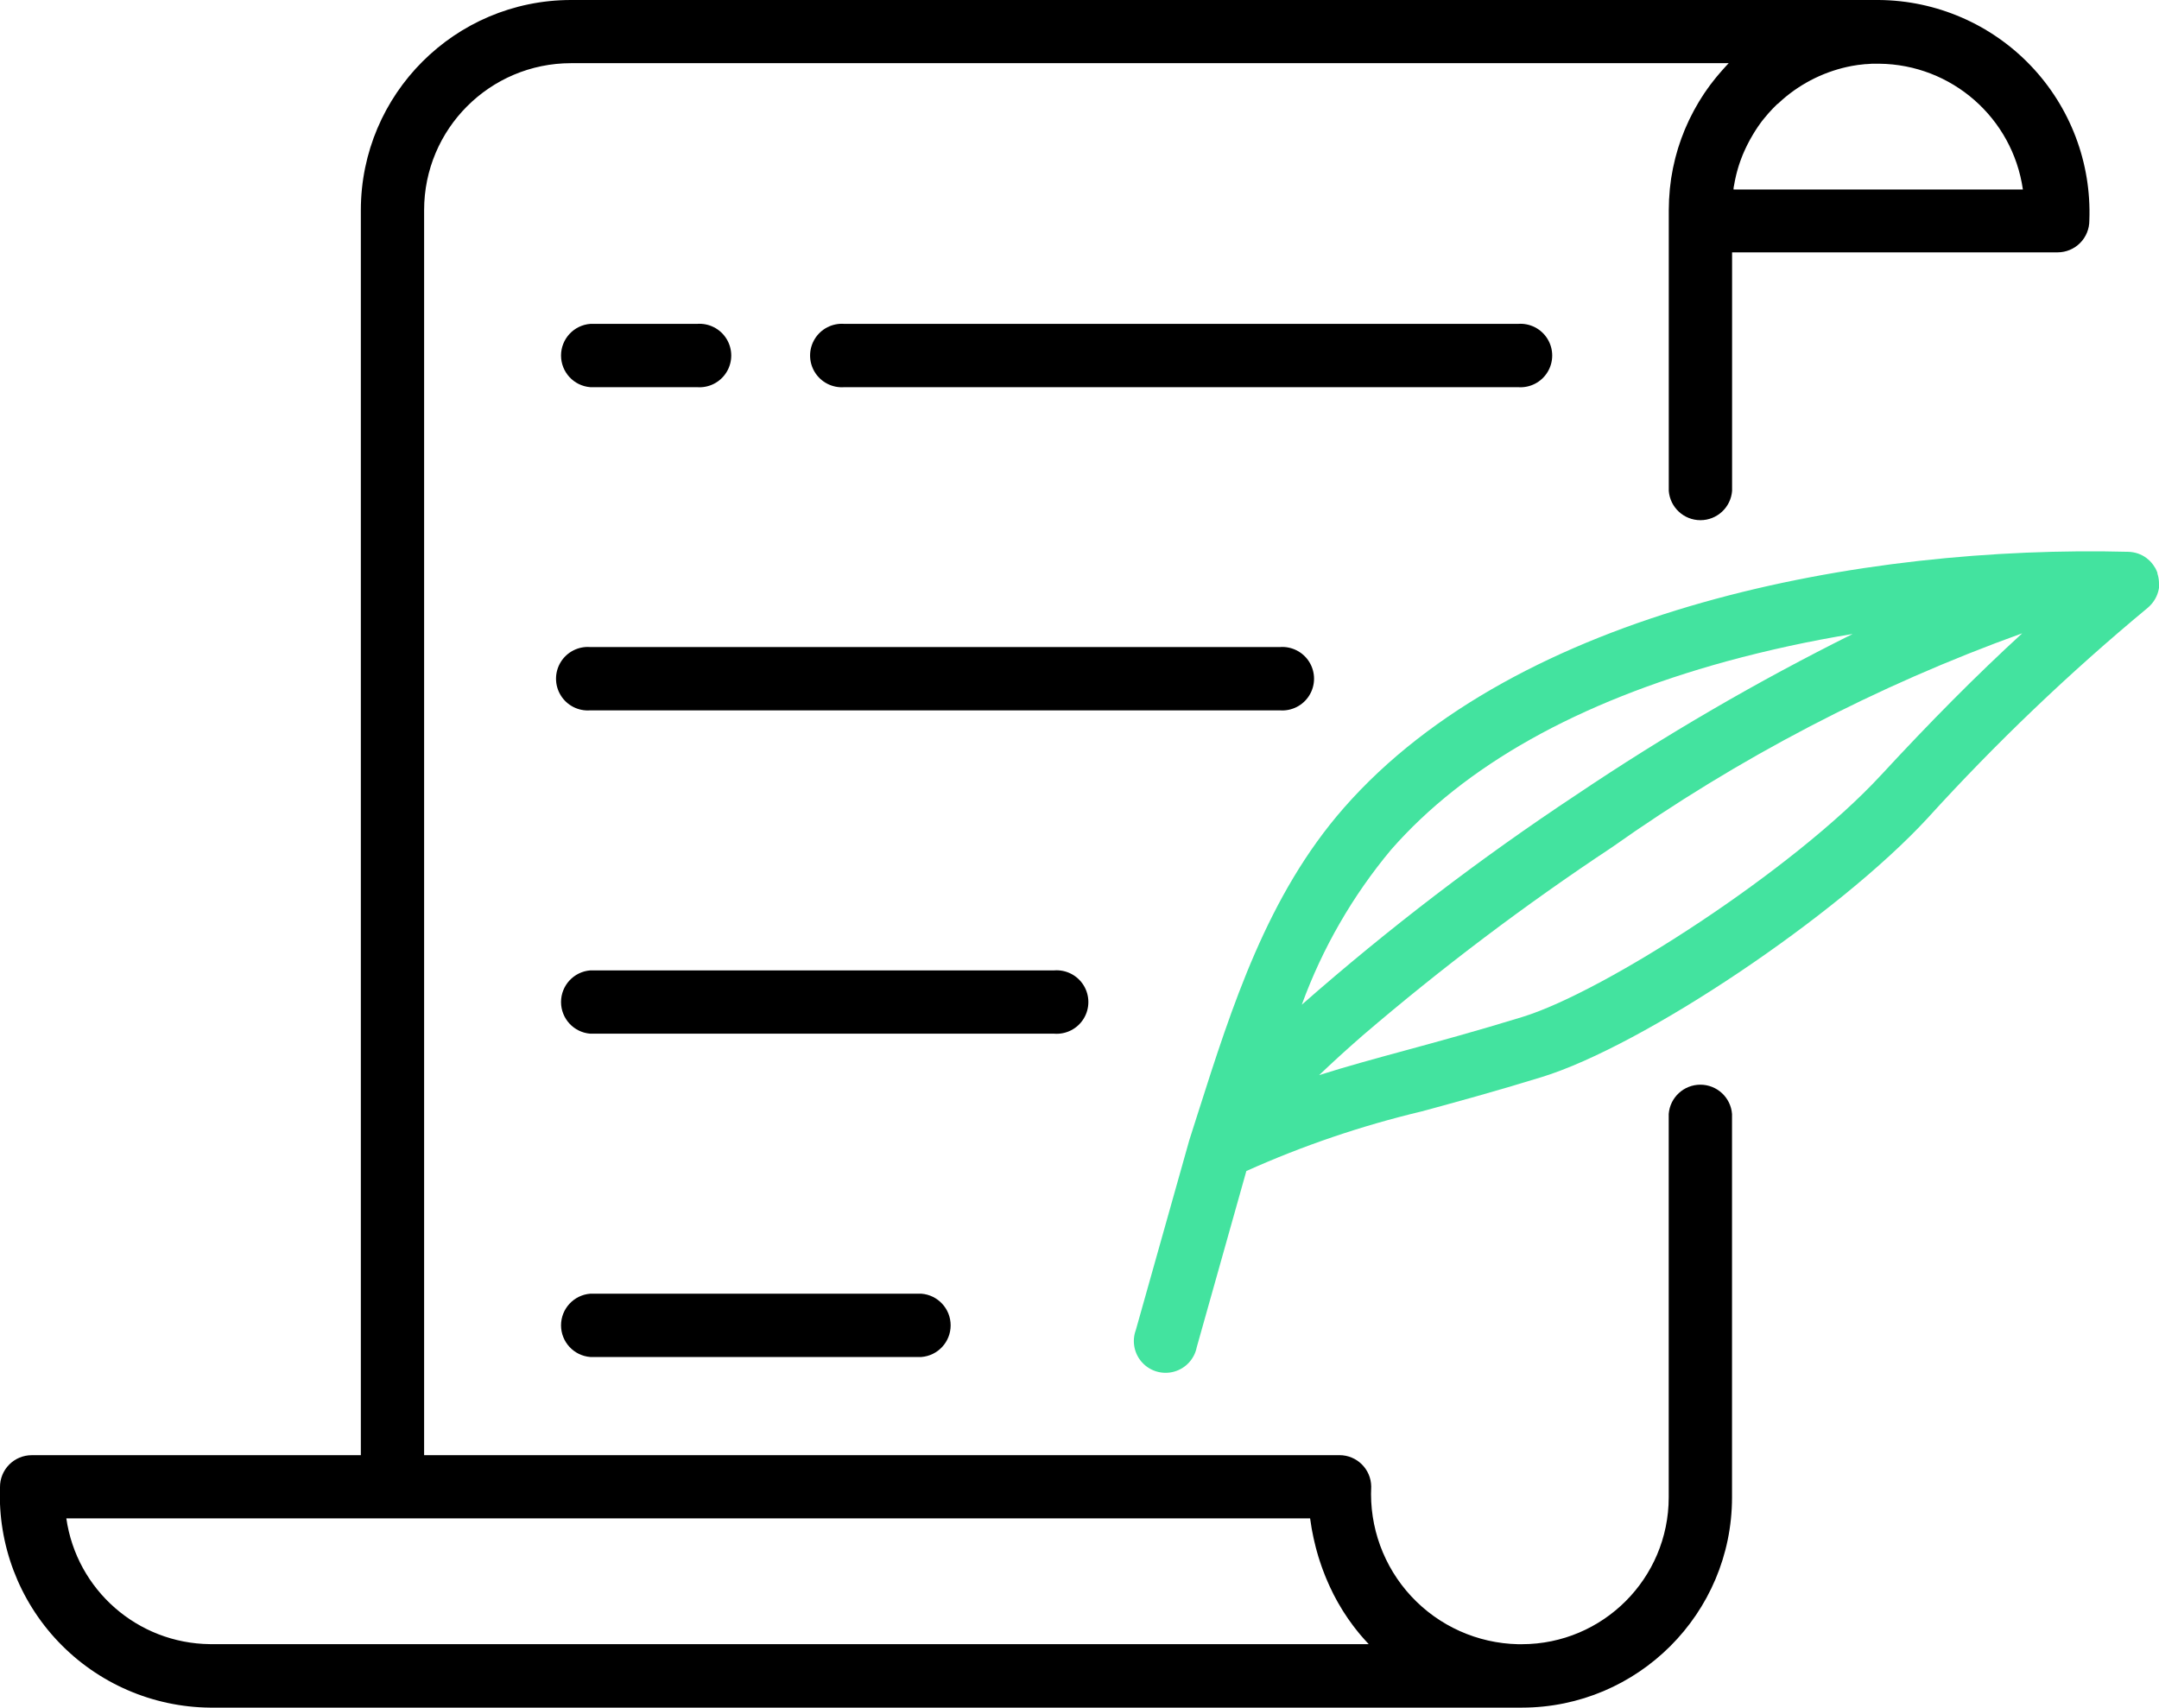
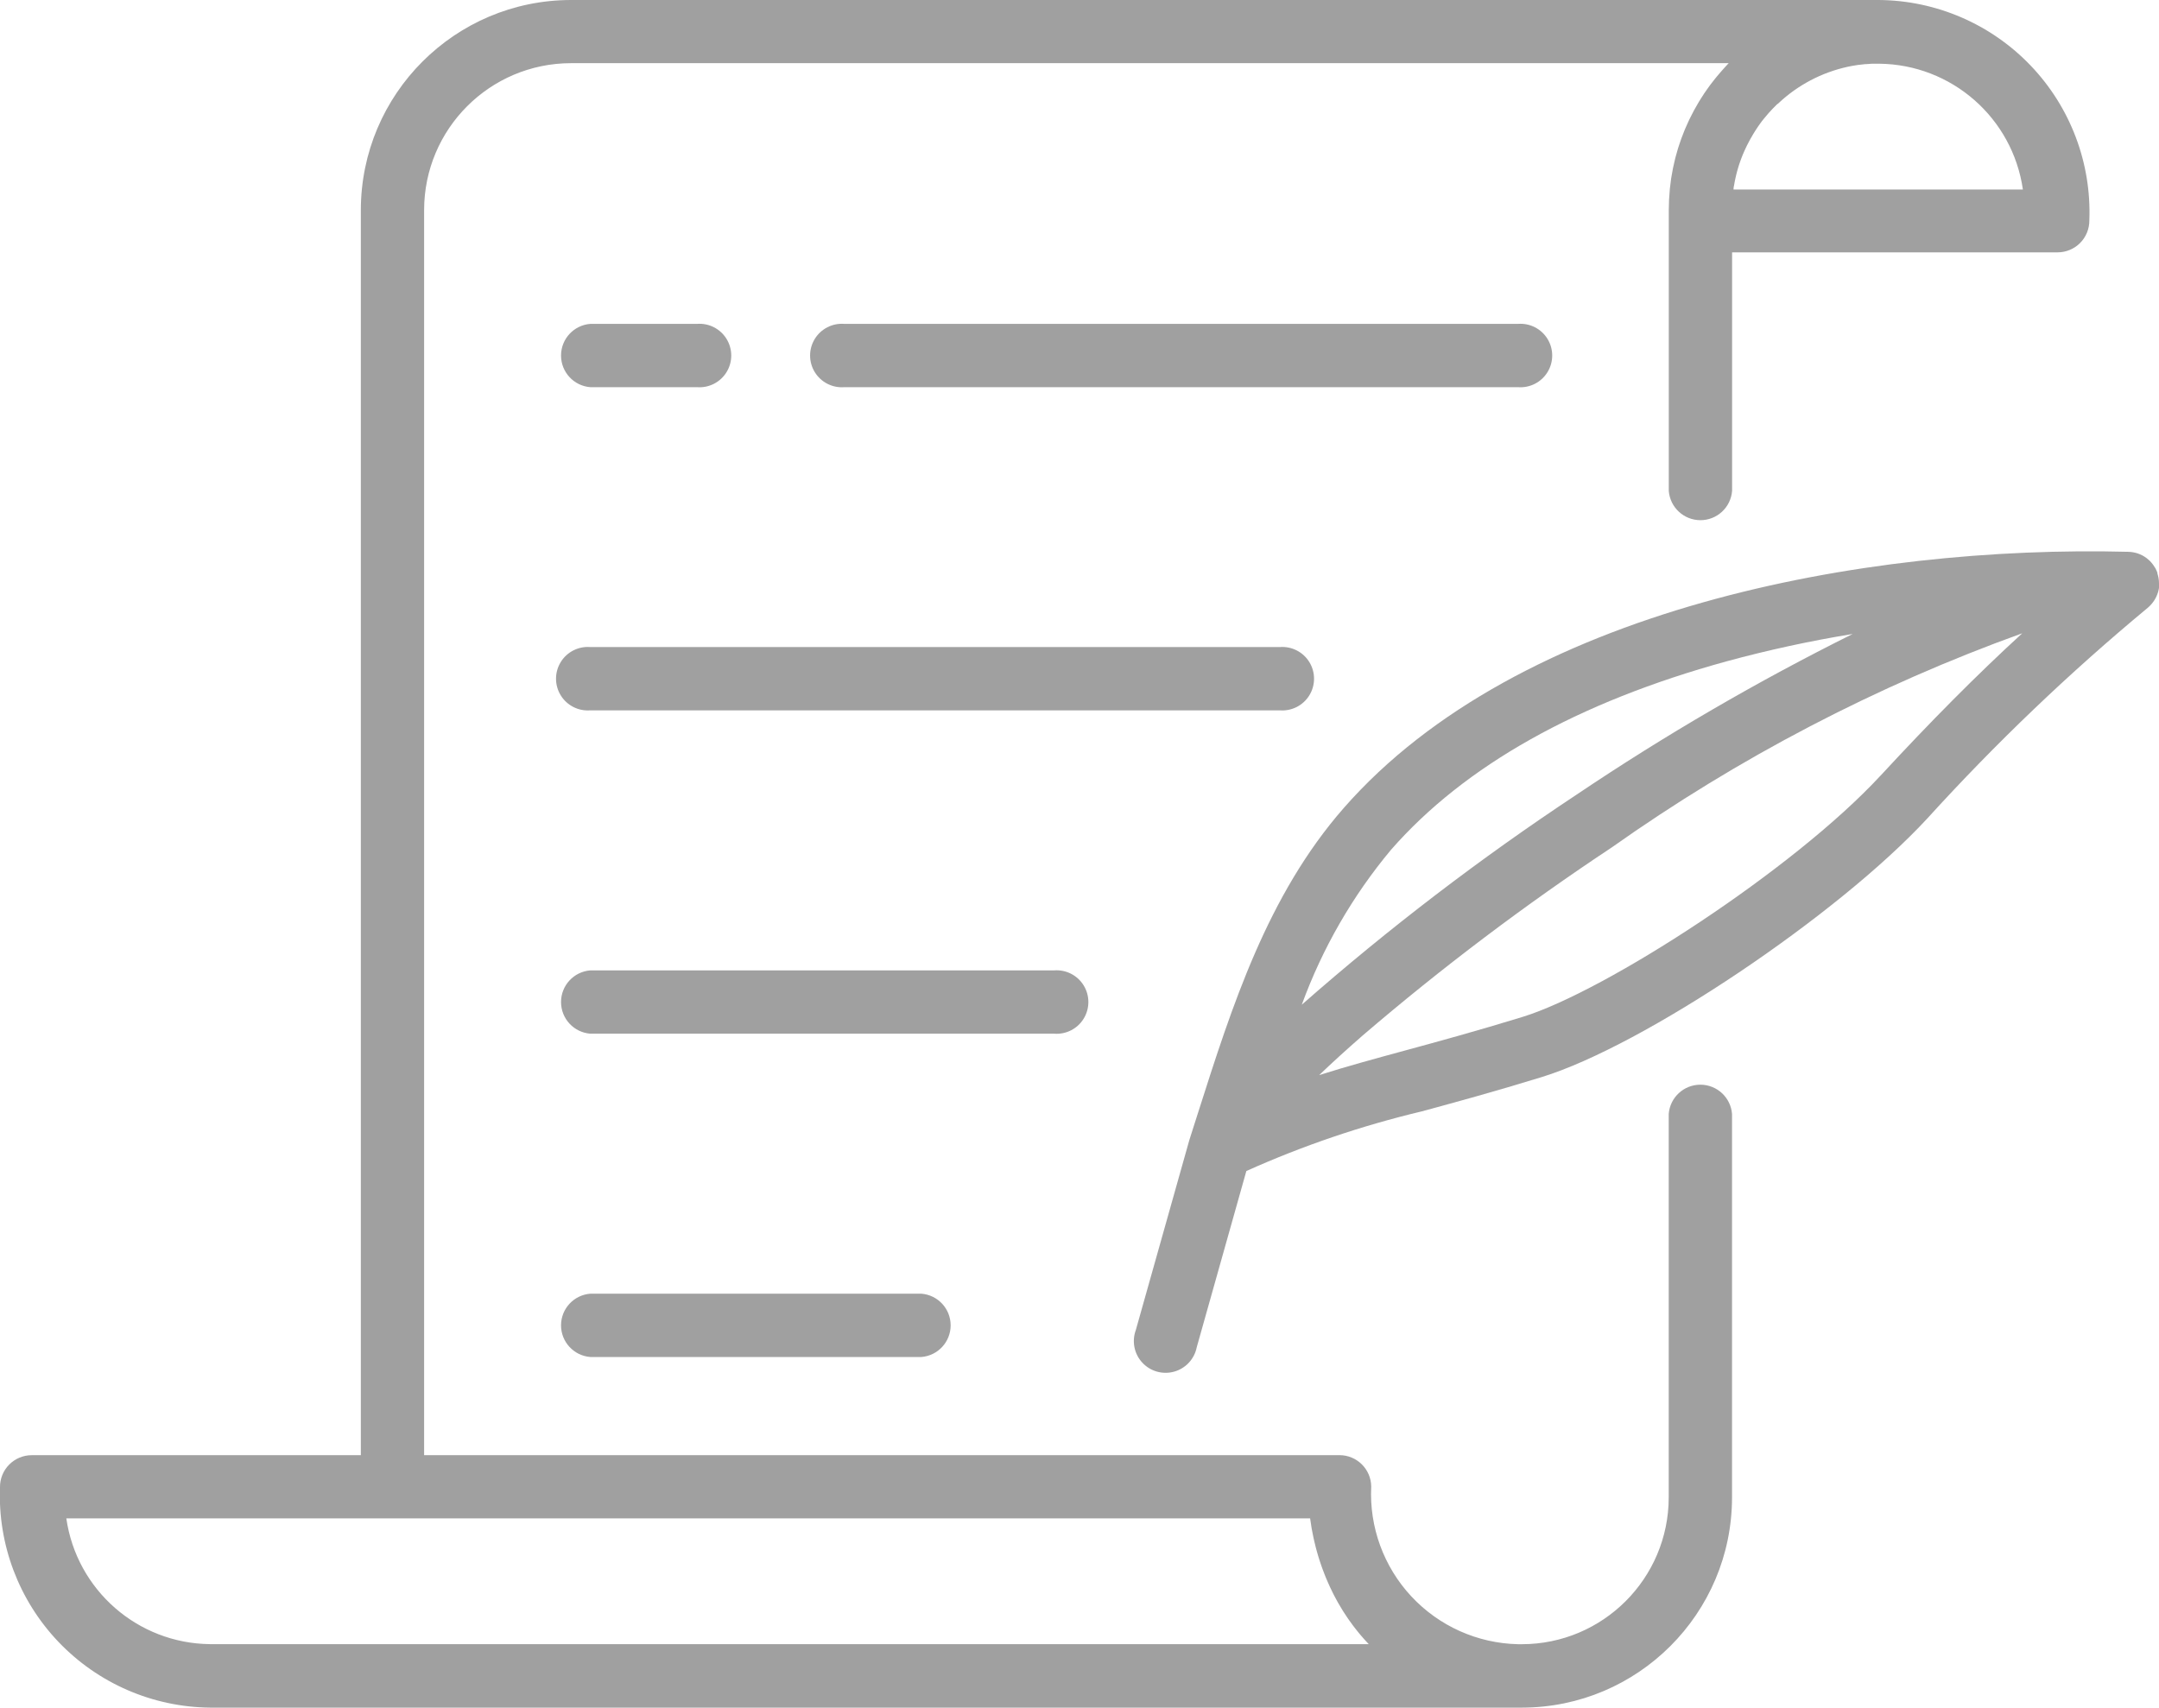
<svg xmlns="http://www.w3.org/2000/svg" width="68" height="53.787" viewBox="0 0 68 53.787">
+   <defs>
+     <style>
+             .prefix__cls-1{fill:#a0a0a0}
+         </style>
+   </defs>
  <g id="prefix__book" transform="translate(0 -53.51)">
    <g id="prefix__그룹_3053" data-name="그룹 3053" transform="translate(25.595 63.708)">
      <g id="prefix__그룹_3052" data-name="그룹 3052">
-         <path id="prefix__패스_3139" d="M214.93 130.3h-21.219a1 1 0 100 1.994h21.219a1 1 0 100-1.994z" data-name="패스 3139" transform="translate(-192.714 -130.296)" />
+         <path id="prefix__패스_3139" d="M214.93 130.3h-21.219a1 1 0 100 1.994h21.219a1 1 0 100-1.994z" class="prefix__cls-1" data-name="패스 3139" transform="translate(-192.714 -130.296)" />
      </g>
    </g>
    <g id="prefix__그룹_3055" data-name="그룹 3055" transform="translate(17.596 63.708)">
      <g id="prefix__그룹_3054" data-name="그룹 3054">
-         <path id="prefix__패스_3140" d="M136.844 130.3h-3.361a1 1 0 000 1.994h3.361a1 1 0 100-1.994z" data-name="패스 3140" transform="translate(-132.486 -130.296)" />
+         <path id="prefix__패스_3140" d="M136.844 130.3h-3.361a1 1 0 000 1.994h3.361a1 1 0 100-1.994z" class="prefix__cls-1" data-name="패스 3140" transform="translate(-132.486 -130.296)" />
      </g>
    </g>
    <g id="prefix__그룹_3057" data-name="그룹 3057" transform="translate(17.596 94.261)">
      <g id="prefix__그룹_3056" data-name="그룹 3056">
-         <path id="prefix__패스_3141" d="M143.908 360.341h-10.425a1 1 0 000 1.994h10.426a1 1 0 000-1.994z" data-name="패스 3141" transform="translate(-132.486 -360.341)" />
+         <path id="prefix__패스_3141" d="M143.908 360.341h-10.425a1 1 0 000 1.994h10.426a1 1 0 000-1.994z" class="prefix__cls-1" data-name="패스 3141" transform="translate(-132.486 -360.341)" />
      </g>
    </g>
    <g id="prefix__그룹_3059" data-name="그룹 3059" transform="translate(17.596 84.077)">
      <g id="prefix__그룹_3058" data-name="그룹 3058">
-         <path id="prefix__패스_3142" d="M148.092 283.66h-14.609a1 1 0 000 1.994h14.609a1 1 0 100-1.994z" data-name="패스 3142" transform="translate(-132.486 -283.66)" />
+         <path id="prefix__패스_3142" d="M148.092 283.66h-14.609a1 1 0 000 1.994h14.609a1 1 0 100-1.994z" class="prefix__cls-1" data-name="패스 3142" transform="translate(-132.486 -283.66)" />
      </g>
    </g>
    <g id="prefix__그룹_3061" data-name="그룹 3061" transform="translate(17.596 73.892)">
      <g id="prefix__그룹_3060" data-name="그룹 3060">
-         <path id="prefix__패스_3143" d="M155.2 206.977h-21.72a1 1 0 100 1.994h21.72a1 1 0 100-1.994z" data-name="패스 3143" transform="translate(-132.486 -206.977)" />
+         <path id="prefix__패스_3143" d="M155.2 206.977h-21.72a1 1 0 100 1.994h21.72a1 1 0 100-1.994z" class="prefix__cls-1" data-name="패스 3143" transform="translate(-132.486 -206.977)" />
      </g>
    </g>
    <g id="prefix__그룹_3063" data-name="그룹 3063" transform="translate(0 53.51)">
      <g id="prefix__그룹_3062" data-name="그룹 3062">
-         <path id="prefix__패스_3144" d="M59.177 53.51H17.982a6.625 6.625 0 00-6.617 6.618v39.22H1a1 1 0 00-1 1.007 6.684 6.684 0 006.615 6.945h41.32a6.625 6.625 0 006.617-6.618V88.6a1 1 0 00-1.994 0v12.078a4.629 4.629 0 01-4.624 4.624h-.124a4.733 4.733 0 01-4.622-4.968 1 1 0 00-1-.987h-28.83v-39.22a4.629 4.629 0 014.624-4.627h36.465l-.086.092c-.029.031-.07.074-.1.111s-.071.081-.106.122l-.1.118-.1.126c-.034.042-.064.081-.095.123l-.093.13c-.031.044-.061.085-.09.129l-.086.134c-.029.045-.057.089-.084.134s-.053.092-.079.138-.053.091-.078.138l-.073.142c-.024.048-.049.094-.072.142s-.044.1-.066.146-.044.1-.065.146-.04.1-.059.15l-.058.148c-.019.048-.035.1-.053.155l-.05.15c-.016.05-.031.107-.046.161s-.029.1-.042.151-.026.112-.039.169-.024.1-.034.149-.021.118-.032.177l-.026.146c-.008.046-.016.127-.024.191-.006.046-.013.091-.017.138-.007.071-.012.143-.016.215 0 .039-.007.079-.009.118q-.008.168-.009.337v8.847a1 1 0 001.994 0v-7.514h10.252a1 1 0 001-1.007 6.686 6.686 0 00-6.629-6.942zm-17.913 47.832q.021.155.047.307l.019.1c.013.067.025.134.04.2.008.04.018.079.027.118l.043.178.033.123c.016.056.031.112.048.167l.039.124c.013.041.035.108.054.161l.044.123c.015.041.039.105.06.157l.047.118c.016.039.045.1.068.157s.033.075.05.112l.078.162.049.1c.032.063.066.125.1.186l.037.067q.071.125.147.246l.036.056c.039.062.079.123.121.183l.058.082c.036.05.071.1.108.149l.067.087c.036.046.071.092.108.136l.073.087q.055.065.112.128l.077.084.055.06H6.615a4.619 4.619 0 01-4.526-3.962h39.175zM54.6 59.465v-.021c0-.03.01-.061.015-.091s.014-.085.023-.127l.021-.1c.007-.036.018-.079.027-.118s.017-.066.026-.1l.032-.112.031-.1.036-.105c.013-.035.024-.068.037-.1l.039-.1c.013-.034.028-.069.043-.1l.041-.09.05-.106c.017-.035.026-.052.04-.077l.06-.114.025-.043a4.63 4.63 0 01.3-.47c.036-.048.072-.1.11-.142l.018-.022.112-.133.021-.024q.058-.066.119-.129l.02-.021q.063-.065.128-.128l.026-.017q.069-.065.141-.128a4.622 4.622 0 012.191-1.061q.1-.019.205-.033h.012q.1-.014.2-.023h.031c.061-.005.122-.01.184-.013h.223a4.619 4.619 0 014.526 3.962H54.6z" data-name="패스 3144" transform="translate(0 -53.51)" />
+         <path id="prefix__패스_3144" d="M59.177 53.51H17.982a6.625 6.625 0 00-6.617 6.618v39.22H1a1 1 0 00-1 1.007 6.684 6.684 0 006.615 6.945h41.32a6.625 6.625 0 006.617-6.618V88.6a1 1 0 00-1.994 0v12.078a4.629 4.629 0 01-4.624 4.624h-.124a4.733 4.733 0 01-4.622-4.968 1 1 0 00-1-.987h-28.83v-39.22a4.629 4.629 0 014.624-4.627h36.465l-.086.092c-.029.031-.07.074-.1.111s-.071.081-.106.122l-.1.118-.1.126c-.034.042-.064.081-.095.123l-.093.13c-.031.044-.061.085-.09.129l-.086.134c-.029.045-.057.089-.084.134s-.053.092-.079.138-.053.091-.078.138l-.073.142c-.024.048-.049.094-.072.142s-.044.1-.066.146-.044.1-.065.146-.04.1-.059.15l-.058.148c-.019.048-.035.1-.053.155l-.05.15c-.016.05-.031.107-.046.161s-.029.1-.042.151-.026.112-.039.169-.024.1-.034.149-.021.118-.032.177l-.026.146c-.008.046-.016.127-.024.191-.006.046-.013.091-.017.138-.007.071-.012.143-.016.215 0 .039-.007.079-.009.118q-.008.168-.009.337v8.847a1 1 0 001.994 0v-7.514h10.252a1 1 0 001-1.007 6.686 6.686 0 00-6.629-6.942zm-17.913 47.832q.021.155.047.307l.019.1c.013.067.025.134.04.2.008.04.018.079.027.118l.043.178.033.123c.016.056.031.112.048.167l.039.124c.013.041.035.108.054.161l.044.123c.015.041.039.105.06.157l.047.118c.016.039.045.1.068.157s.033.075.05.112l.078.162.049.1c.032.063.066.125.1.186l.037.067q.071.125.147.246l.036.056c.039.062.079.123.121.183l.058.082c.036.05.071.1.108.149l.067.087c.036.046.071.092.108.136l.073.087q.055.065.112.128l.077.084.055.06H6.615a4.619 4.619 0 01-4.526-3.962h39.175zM54.6 59.465v-.021c0-.03.01-.061.015-.091s.014-.085.023-.127l.021-.1c.007-.036.018-.079.027-.118s.017-.066.026-.1l.032-.112.031-.1.036-.105c.013-.035.024-.068.037-.1l.039-.1c.013-.034.028-.069.043-.1l.041-.09.05-.106c.017-.035.026-.052.04-.077l.06-.114.025-.043a4.63 4.63 0 01.3-.47c.036-.048.072-.1.11-.142l.018-.022.112-.133.021-.024q.058-.066.119-.129l.02-.021q.063-.065.128-.128l.026-.017q.069-.065.141-.128a4.622 4.622 0 012.191-1.061q.1-.019.205-.033h.012q.1-.014.2-.023h.031c.061-.005.122-.01.184-.013h.223a4.619 4.619 0 014.526 3.962H54.6z" class="prefix__cls-1" data-name="패스 3144" transform="translate(0 -53.51)" />
      </g>
    </g>
    <g id="prefix__그룹_3065" data-name="그룹 3065" transform="translate(35.727 70.877)">
      <g id="prefix__그룹_3064" data-name="그룹 3064">
-         <path id="prefix__패스_3145" d="M301.278 185.276v-.035a.991.991 0 00-.049-.27v-.023a1.01 1.01 0 00-.055-.127l-.008-.015a1 1 0 00-.065-.1l-.015-.021a.993.993 0 00-.085-.1l-.02-.02a.988.988 0 00-.091-.078l-.013-.01a1.017 1.017 0 00-.113-.071l-.023-.012a.986.986 0 00-.124-.053 1.016 1.016 0 00-.132-.035l-.03-.005a1 1 0 00-.138-.014c-8.34-.216-19.216 1.792-24.714 8.069-2.406 2.747-3.517 6.232-4.59 9.6l-.264.827-.011.035-1.685 5.983a1 1 0 101.919.54l1.562-5.549a31.033 31.033 0 015.525-1.879c1.078-.293 2.3-.625 3.777-1.08 3.2-.983 9.326-5.095 12.147-8.148a68.125 68.125 0 016.942-6.635l.008-.007a1 1 0 00.1-.1l.006-.006a.992.992 0 00.083-.109l.014-.021a.99.99 0 00.112-.247l.007-.025a1 1 0 00.027-.133v-.005c0-.031.006-.062.007-.094-.01-.003-.011-.016-.011-.027zm-24.185 8.394c2.32-2.649 5.876-4.645 10.57-5.934a39.091 39.091 0 013.968-.861 77.1 77.1 0 00-8.693 5.059 79.74 79.74 0 00-8.658 6.619 16.359 16.359 0 012.813-4.883zm15.417-2.335c-2.746 2.971-8.676 6.8-11.269 7.6-1.447.445-2.651.773-3.714 1.062-.962.262-1.837.5-2.7.774.387-.371.841-.786 1.376-1.253a79.765 79.765 0 017.844-5.922 54.156 54.156 0 0112.925-6.743c-1.453 1.332-2.88 2.771-4.461 4.482z" data-name="패스 3145" transform="translate(-269.006 -184.272)" style="fill:#43e39f" />
+         <path id="prefix__패스_3145" d="M301.278 185.276v-.035a.991.991 0 00-.049-.27v-.023a1.01 1.01 0 00-.055-.127l-.008-.015a1 1 0 00-.065-.1l-.015-.021a.993.993 0 00-.085-.1l-.02-.02a.988.988 0 00-.091-.078l-.013-.01a1.017 1.017 0 00-.113-.071l-.023-.012a.986.986 0 00-.124-.053 1.016 1.016 0 00-.132-.035l-.03-.005a1 1 0 00-.138-.014c-8.34-.216-19.216 1.792-24.714 8.069-2.406 2.747-3.517 6.232-4.59 9.6l-.264.827-.011.035-1.685 5.983a1 1 0 101.919.54l1.562-5.549a31.033 31.033 0 015.525-1.879c1.078-.293 2.3-.625 3.777-1.08 3.2-.983 9.326-5.095 12.147-8.148a68.125 68.125 0 016.942-6.635l.008-.007a1 1 0 00.1-.1l.006-.006a.992.992 0 00.083-.109l.014-.021a.99.99 0 00.112-.247l.007-.025a1 1 0 00.027-.133v-.005c0-.031.006-.062.007-.094-.01-.003-.011-.016-.011-.027zm-24.185 8.394c2.32-2.649 5.876-4.645 10.57-5.934a39.091 39.091 0 013.968-.861 77.1 77.1 0 00-8.693 5.059 79.74 79.74 0 00-8.658 6.619 16.359 16.359 0 012.813-4.883zm15.417-2.335c-2.746 2.971-8.676 6.8-11.269 7.6-1.447.445-2.651.773-3.714 1.062-.962.262-1.837.5-2.7.774.387-.371.841-.786 1.376-1.253a79.765 79.765 0 017.844-5.922 54.156 54.156 0 0112.925-6.743c-1.453 1.332-2.88 2.771-4.461 4.482z" class="prefix__cls-1" data-name="패스 3145" transform="translate(-269.006 -184.272)" />
      </g>
    </g>
  </g>
</svg>
